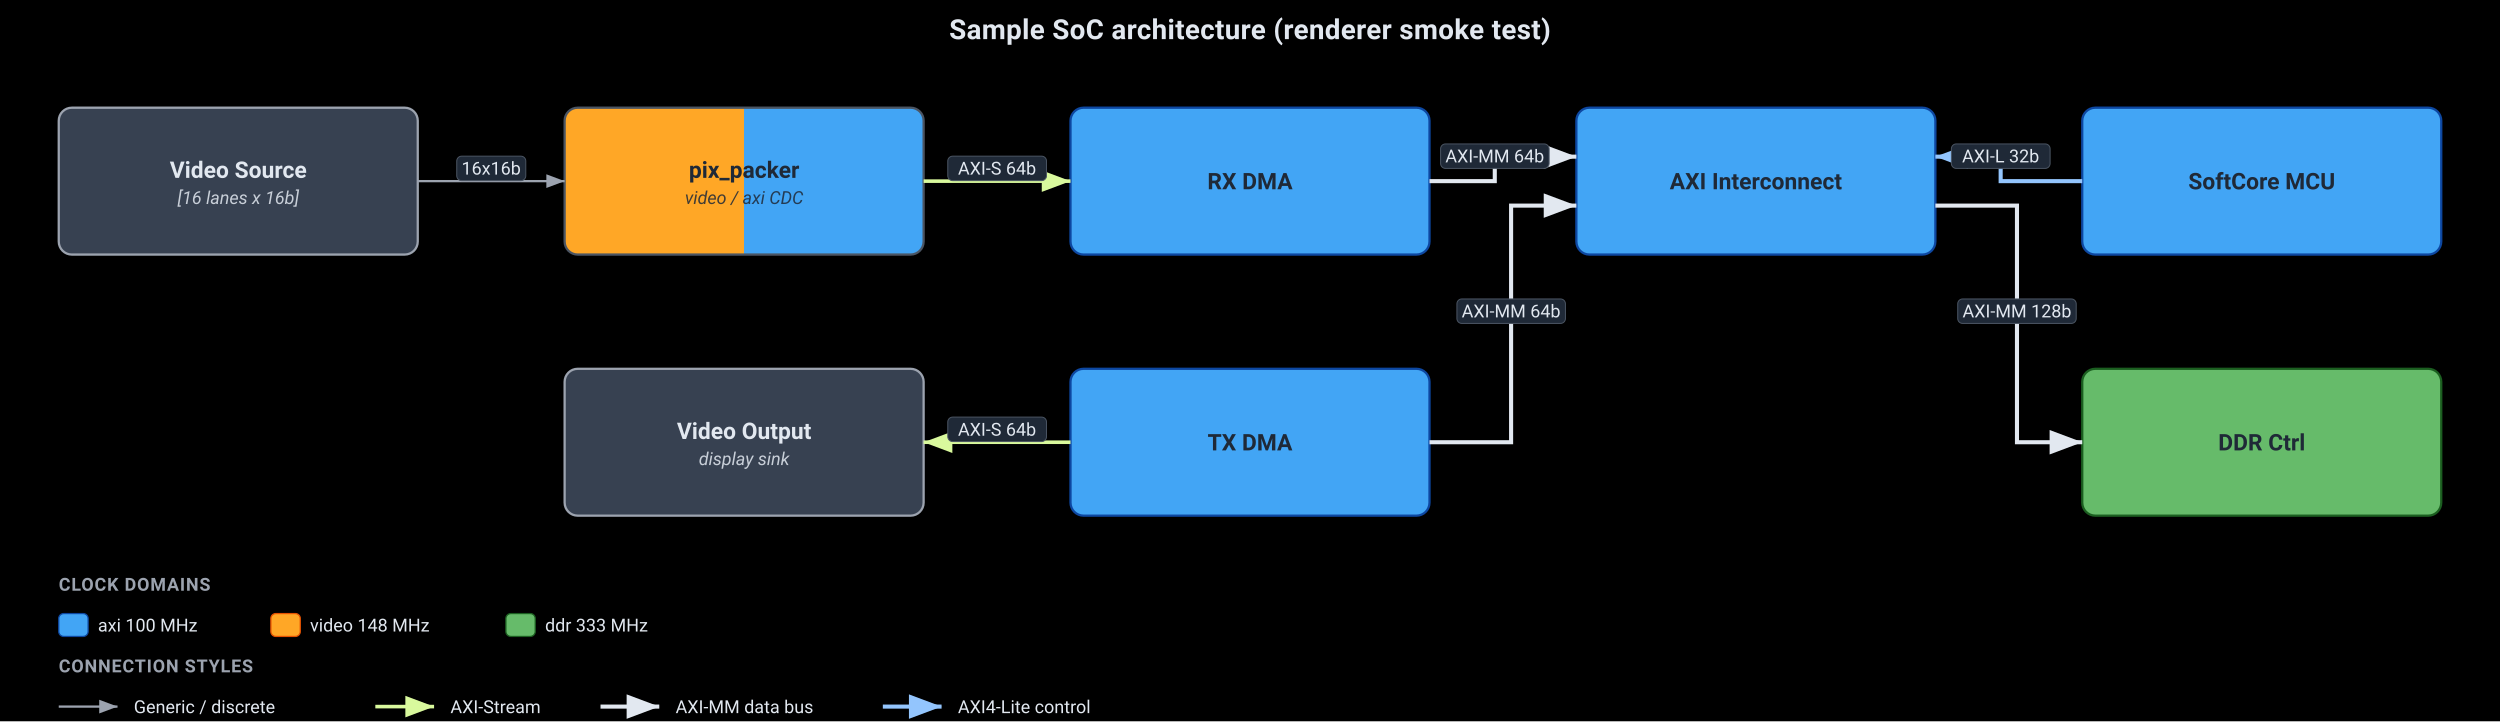
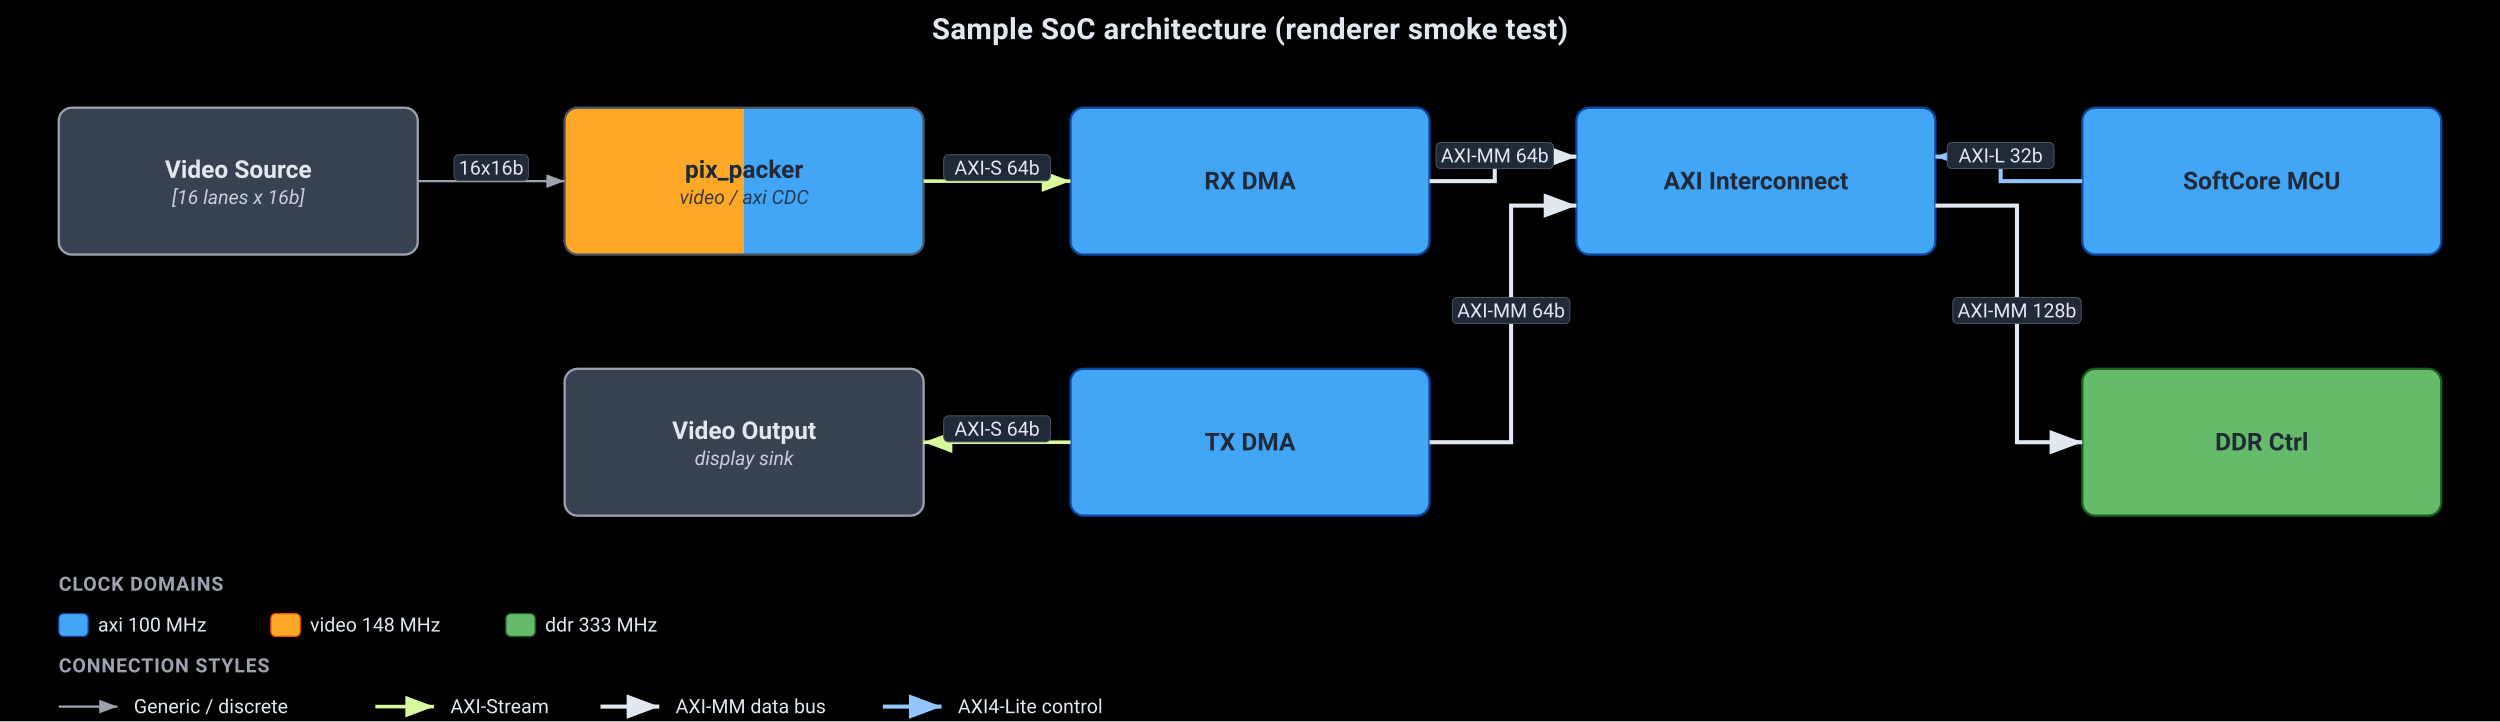
<svg xmlns="http://www.w3.org/2000/svg" width="1532" height="442" viewBox="0 0 1532 442" font-family="ui-sans-serif, system-ui, -apple-system, 'Segoe UI', Roboto, 'Helvetica Neue', Arial, sans-serif" style="background:#000000">
  <defs>
    <marker id="ah-solid" markerWidth="9" markerHeight="9" refX="8" refY="3" orient="auto">
      <path d="M0,0 L0,6 L8,3 z" fill="#e2e8f0" />
    </marker>
    <marker id="ah-thin" markerWidth="9" markerHeight="9" refX="8" refY="3" orient="auto">
      <path d="M0,0 L0,6 L8,3 z" fill="#9ca3af" />
    </marker>
    <marker id="ah-stream" markerWidth="9" markerHeight="9" refX="8" refY="3" orient="auto">
      <path d="M0,0 L0,6 L8,3 z" fill="#d9f99d" />
    </marker>
    <marker id="ah-axil" markerWidth="9" markerHeight="9" refX="8" refY="3" orient="auto">
      <path d="M0,0 L0,6 L8,3 z" fill="#93c5fd" />
    </marker>
    <marker id="ah-cdc" markerWidth="9" markerHeight="9" refX="8" refY="3" orient="auto">
      <path d="M0,0 L0,6 L8,3 z" fill="#d8b4fe" />
    </marker>
    <marker id="ah-open" markerWidth="9" markerHeight="9" refX="8" refY="3" orient="auto">
      <path d="M0.5,0.5 L0.5,5.5 L8,3 z" fill="#000000" stroke="#e2e8f0" stroke-width="1" />
    </marker>
    <linearGradient id="grad-pix_packer" x1="0%" y1="0%" x2="100%" y2="0%">
      <stop offset="50%" stop-color="#FFA726" />
      <stop offset="50%" stop-color="#42A5F5" />
    </linearGradient>
  </defs>
  <rect width="1532" height="442" fill="#000000" id="_canvas_bg" />
-   <text x="766.0" y="24" text-anchor="middle" font-size="17" font-weight="600" fill="#e2e8f0" letter-spacing="0.2">Sample SoC architecture (renderer smoke test)</text>
+   <text x="766.0" y="24" text-anchor="middle" font-size="18" font-weight="600" fill="#e2e8f0" letter-spacing="0.2">Sample SoC architecture (renderer smoke test)</text>
  <rect id="phy" x="36" y="66" width="220" height="90" fill="#374151" stroke="#9ca3af" stroke-width="1.4" rx="8" />
-   <text x="146" y="109" text-anchor="middle" font-size="14" font-weight="600" fill="#e2e8f0">Video Source</text>
-   <text x="146" y="125" text-anchor="middle" font-size="11" font-style="italic" fill="#e2e8f0" opacity="0.85">[16 lanes x 16b]</text>
+   <text x="146" y="109" text-anchor="middle" font-size="15" font-weight="600" fill="#e2e8f0">Video Source</text>
+   <text x="146" y="125" text-anchor="middle" font-size="12" font-style="italic" fill="#e2e8f0" opacity="0.85">[16 lanes x 16b]</text>
  <rect id="pix_packer" x="346" y="66" width="220" height="90" fill="url(#grad-pix_packer)" stroke="#4b5563" stroke-width="1.4" rx="8" />
-   <text x="456" y="109" text-anchor="middle" font-size="14" font-weight="600" fill="#1f2937">pix_packer</text>
-   <text x="456" y="125" text-anchor="middle" font-size="11" font-style="italic" fill="#1f2937" opacity="0.85">video / axi CDC</text>
+   <text x="456" y="109" text-anchor="middle" font-size="15" font-weight="600" fill="#1f2937">pix_packer</text>
+   <text x="456" y="125" text-anchor="middle" font-size="12" font-style="italic" fill="#1f2937" opacity="0.85">video / axi CDC</text>
  <rect id="rx_dma" x="656" y="66" width="220" height="90" fill="#42A5F5" stroke="#0D47A1" stroke-width="1.4" rx="8" />
-   <text x="766" y="116" text-anchor="middle" font-size="14" font-weight="600" fill="#1f2937">RX DMA</text>
+   <text x="766" y="116" text-anchor="middle" font-size="15" font-weight="600" fill="#1f2937">RX DMA</text>
  <rect id="tx_dma" x="656" y="226" width="220" height="90" fill="#42A5F5" stroke="#0D47A1" stroke-width="1.4" rx="8" />
-   <text x="766" y="276" text-anchor="middle" font-size="14" font-weight="600" fill="#1f2937">TX DMA</text>
+   <text x="766" y="276" text-anchor="middle" font-size="15" font-weight="600" fill="#1f2937">TX DMA</text>
  <rect id="video_out" x="346" y="226" width="220" height="90" fill="#374151" stroke="#9ca3af" stroke-width="1.4" rx="8" />
-   <text x="456" y="269" text-anchor="middle" font-size="14" font-weight="600" fill="#e2e8f0">Video Output</text>
-   <text x="456" y="285" text-anchor="middle" font-size="11" font-style="italic" fill="#e2e8f0" opacity="0.85">display sink</text>
+   <text x="456" y="269" text-anchor="middle" font-size="15" font-weight="600" fill="#e2e8f0">Video Output</text>
+   <text x="456" y="285" text-anchor="middle" font-size="12" font-style="italic" fill="#e2e8f0" opacity="0.85">display sink</text>
  <rect id="interconnect" x="966" y="66" width="220" height="90" fill="#42A5F5" stroke="#0D47A1" stroke-width="1.4" rx="8" />
-   <text x="1076" y="116" text-anchor="middle" font-size="14" font-weight="600" fill="#1f2937">AXI Interconnect</text>
+   <text x="1076" y="116" text-anchor="middle" font-size="15" font-weight="600" fill="#1f2937">AXI Interconnect</text>
  <rect id="cpu" x="1276" y="66" width="220" height="90" fill="#42A5F5" stroke="#0D47A1" stroke-width="1.4" rx="8" />
-   <text x="1386" y="116" text-anchor="middle" font-size="14" font-weight="600" fill="#1f2937">SoftCore MCU</text>
+   <text x="1386" y="116" text-anchor="middle" font-size="15" font-weight="600" fill="#1f2937">SoftCore MCU</text>
  <rect id="ddr_ctrl" x="1276" y="226" width="220" height="90" fill="#66BB6A" stroke="#1B5E20" stroke-width="1.4" rx="8" />
-   <text x="1386" y="276" text-anchor="middle" font-size="14" font-weight="600" fill="#1f2937">DDR Ctrl</text>
+   <text x="1386" y="276" text-anchor="middle" font-size="15" font-weight="600" fill="#1f2937">DDR Ctrl</text>
  <path id="edge_phy_to_pix_packer" d="M 256.0,111.0 L 301.0,111.0 L 346.0,111.0" stroke="#9ca3af" stroke-width="1.4" fill="none" marker-end="url(#ah-thin)" />
-   <rect x="279.9" y="95.7" width="42.3" height="15.0" fill="#1f2937" stroke="#4b5563" stroke-width="0.6" rx="3" />
-   <text x="301.0" y="107.0" text-anchor="middle" font-size="11" fill="#e2e8f0">16x16b</text>
+   <rect x="278.2" y="94.8" width="45.6" height="16.0" fill="#1f2937" stroke="#4b5563" stroke-width="0.6" rx="3" />
+   <text x="301.0" y="107.0" text-anchor="middle" font-size="12" fill="#e2e8f0">16x16b</text>
  <path id="edge_pix_packer_to_rx_dma" d="M 566.0,111.0 L 611.0,111.0 L 656.0,111.0" stroke="#d9f99d" stroke-width="2.2" fill="none" marker-end="url(#ah-stream)" />
-   <rect x="580.8" y="95.7" width="60.5" height="15.0" fill="#1f2937" stroke="#4b5563" stroke-width="0.6" rx="3" />
-   <text x="611.0" y="107.0" text-anchor="middle" font-size="11" fill="#e2e8f0">AXI-S 64b</text>
+   <rect x="578.3" y="94.8" width="65.4" height="16.0" fill="#1f2937" stroke="#4b5563" stroke-width="0.6" rx="3" />
+   <text x="611.0" y="107.0" text-anchor="middle" font-size="12" fill="#e2e8f0">AXI-S 64b</text>
  <path id="edge_tx_dma_to_video_out" d="M 656.0,271.0 L 611.0,271.0 L 566.0,271.0" stroke="#d9f99d" stroke-width="2.2" fill="none" marker-end="url(#ah-stream)" />
-   <rect x="580.8" y="255.6" width="60.5" height="15.0" fill="#1f2937" stroke="#4b5563" stroke-width="0.6" rx="3" />
-   <text x="611.0" y="267.0" text-anchor="middle" font-size="11" fill="#e2e8f0">AXI-S 64b</text>
+   <rect x="578.3" y="254.8" width="65.4" height="16.0" fill="#1f2937" stroke="#4b5563" stroke-width="0.6" rx="3" />
+   <text x="611.0" y="267.0" text-anchor="middle" font-size="12" fill="#e2e8f0">AXI-S 64b</text>
  <path id="edge_rx_dma_to_interconnect" d="M 876.0,111.0 L 916.0,111.0 L 916.0,96.0 L 966.0,96.0" stroke="#e2e8f0" stroke-width="2.5" fill="none" marker-end="url(#ah-solid)" />
-   <rect x="882.8" y="88.2" width="66.5" height="15.0" fill="#1f2937" stroke="#4b5563" stroke-width="0.6" rx="3" />
-   <text x="916.0" y="99.5" text-anchor="middle" font-size="11" fill="#e2e8f0">AXI-MM 64b</text>
+   <rect x="880.0" y="87.3" width="72.0" height="16.0" fill="#1f2937" stroke="#4b5563" stroke-width="0.6" rx="3" />
+   <text x="916.0" y="99.5" text-anchor="middle" font-size="12" fill="#e2e8f0">AXI-MM 64b</text>
  <path id="edge_tx_dma_to_interconnect" d="M 876.0,271.0 L 926.0,271.0 L 926.0,126.0 L 966.0,126.0" stroke="#e2e8f0" stroke-width="2.5" fill="none" marker-end="url(#ah-solid)" />
-   <rect x="892.8" y="183.2" width="66.5" height="15.0" fill="#1f2937" stroke="#4b5563" stroke-width="0.6" rx="3" />
-   <text x="926.0" y="194.5" text-anchor="middle" font-size="11" fill="#e2e8f0">AXI-MM 64b</text>
+   <rect x="890.0" y="182.3" width="72.0" height="16.0" fill="#1f2937" stroke="#4b5563" stroke-width="0.6" rx="3" />
+   <text x="926.0" y="194.5" text-anchor="middle" font-size="12" fill="#e2e8f0">AXI-MM 64b</text>
  <path id="edge_cpu_to_interconnect" d="M 1276.0,111.0 L 1226.0,111.0 L 1226.0,96.0 L 1186.0,96.0" stroke="#93c5fd" stroke-width="2.5" fill="none" marker-end="url(#ah-axil)" />
-   <rect x="1195.8" y="88.2" width="60.5" height="15.0" fill="#1f2937" stroke="#4b5563" stroke-width="0.6" rx="3" />
-   <text x="1226.0" y="99.5" text-anchor="middle" font-size="11" fill="#e2e8f0">AXI-L 32b</text>
+   <rect x="1193.3" y="87.3" width="65.4" height="16.0" fill="#1f2937" stroke="#4b5563" stroke-width="0.6" rx="3" />
+   <text x="1226.0" y="99.5" text-anchor="middle" font-size="12" fill="#e2e8f0">AXI-L 32b</text>
  <path id="edge_interconnect_to_ddr_ctrl" d="M 1186.0,126.0 L 1236.0,126.0 L 1236.0,271.0 L 1276.0,271.0" stroke="#e2e8f0" stroke-width="2.5" fill="none" marker-end="url(#ah-solid)" />
-   <rect x="1199.7" y="183.2" width="72.6" height="15.0" fill="#1f2937" stroke="#4b5563" stroke-width="0.6" rx="3" />
-   <text x="1236.0" y="194.5" text-anchor="middle" font-size="11" fill="#e2e8f0">AXI-MM 128b</text>
-   <text x="36" y="362" font-size="11" font-weight="600" fill="#9ca3af" letter-spacing="0.5">CLOCK DOMAINS</text>
+   <rect x="1196.7" y="182.3" width="78.6" height="16.0" fill="#1f2937" stroke="#4b5563" stroke-width="0.6" rx="3" />
+   <text x="1236.0" y="194.5" text-anchor="middle" font-size="12" fill="#e2e8f0">AXI-MM 128b</text>
+   <text x="36" y="362" font-size="12" font-weight="600" fill="#9ca3af" letter-spacing="0.5">CLOCK DOMAINS</text>
  <rect x="36" y="376" width="18" height="14" fill="#42A5F5" stroke="#0D47A1" stroke-width="0.8" rx="3" />
-   <text x="60" y="387" font-size="11" fill="#e2e8f0">axi  100 MHz</text>
+   <text x="60" y="387" font-size="12" fill="#e2e8f0">axi  100 MHz</text>
  <rect x="166" y="376" width="18" height="14" fill="#FFA726" stroke="#E65100" stroke-width="0.8" rx="3" />
-   <text x="190" y="387" font-size="11" fill="#e2e8f0">video  148 MHz</text>
+   <text x="190" y="387" font-size="12" fill="#e2e8f0">video  148 MHz</text>
  <rect x="310" y="376" width="18" height="14" fill="#66BB6A" stroke="#1B5E20" stroke-width="0.8" rx="3" />
-   <text x="334" y="387" font-size="11" fill="#e2e8f0">ddr  333 MHz</text>
-   <text x="36" y="412" font-size="11" font-weight="600" fill="#9ca3af" letter-spacing="0.5">CONNECTION STYLES</text>
+   <text x="334" y="387" font-size="12" fill="#e2e8f0">ddr  333 MHz</text>
+   <text x="36" y="412" font-size="12" font-weight="600" fill="#9ca3af" letter-spacing="0.5">CONNECTION STYLES</text>
  <path id="legend-arrow-generic" d="M 36,433 L 72,433" stroke="#9ca3af" stroke-width="1.4" fill="none" marker-end="url(#ah-thin)" />
-   <text x="82" y="437" font-size="11" fill="#e2e8f0">Generic / discrete</text>
+   <text x="82" y="437" font-size="12" fill="#e2e8f0">Generic / discrete</text>
  <path id="legend-arrow-axi-stream" d="M 230,433 L 266,433" stroke="#d9f99d" stroke-width="2.2" fill="none" marker-end="url(#ah-stream)" />
-   <text x="276" y="437" font-size="11" fill="#e2e8f0">AXI-Stream</text>
+   <text x="276" y="437" font-size="12" fill="#e2e8f0">AXI-Stream</text>
  <path id="legend-arrow-axi-mm" d="M 368,433 L 404,433" stroke="#e2e8f0" stroke-width="2.5" fill="none" marker-end="url(#ah-solid)" />
-   <text x="414" y="437" font-size="11" fill="#e2e8f0">AXI-MM data bus</text>
+   <text x="414" y="437" font-size="12" fill="#e2e8f0">AXI-MM data bus</text>
  <path id="legend-arrow-axi-lite" d="M 541,433 L 577,433" stroke="#93c5fd" stroke-width="2.5" fill="none" marker-end="url(#ah-axil)" />
-   <text x="587" y="437" font-size="11" fill="#e2e8f0">AXI4-Lite control</text>
+   <text x="587" y="437" font-size="12" fill="#e2e8f0">AXI4-Lite control</text>
</svg>
